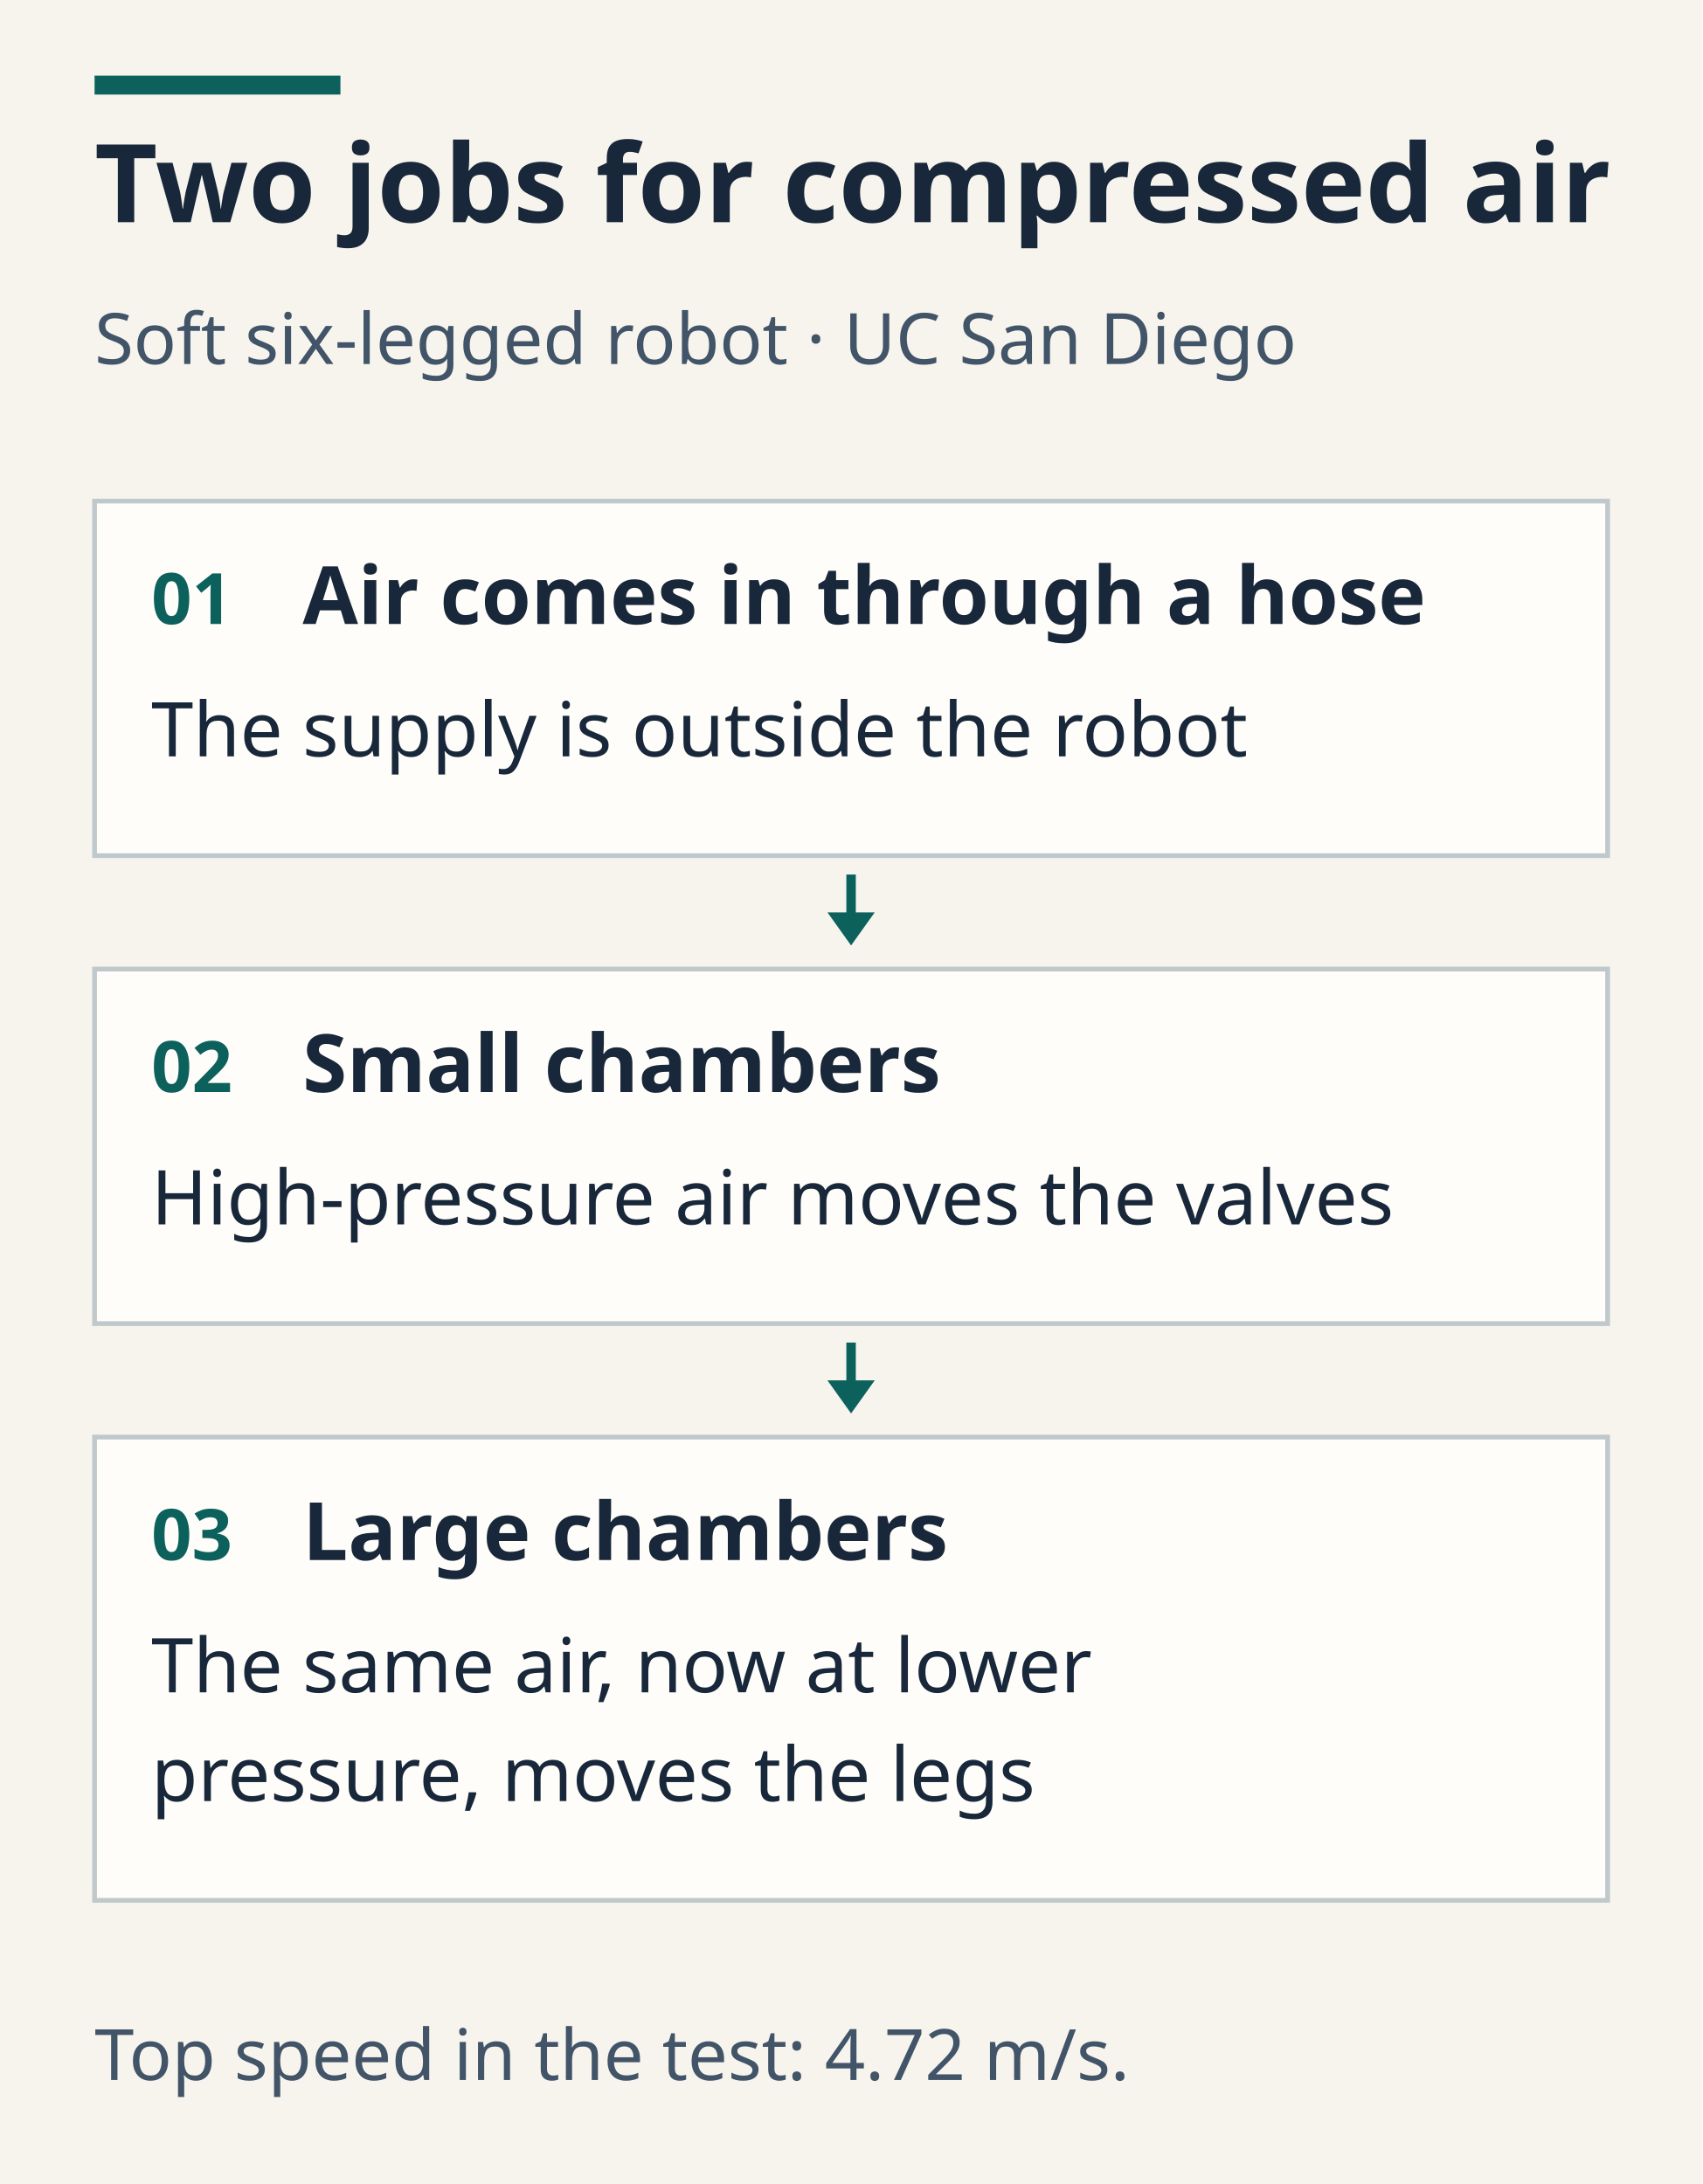
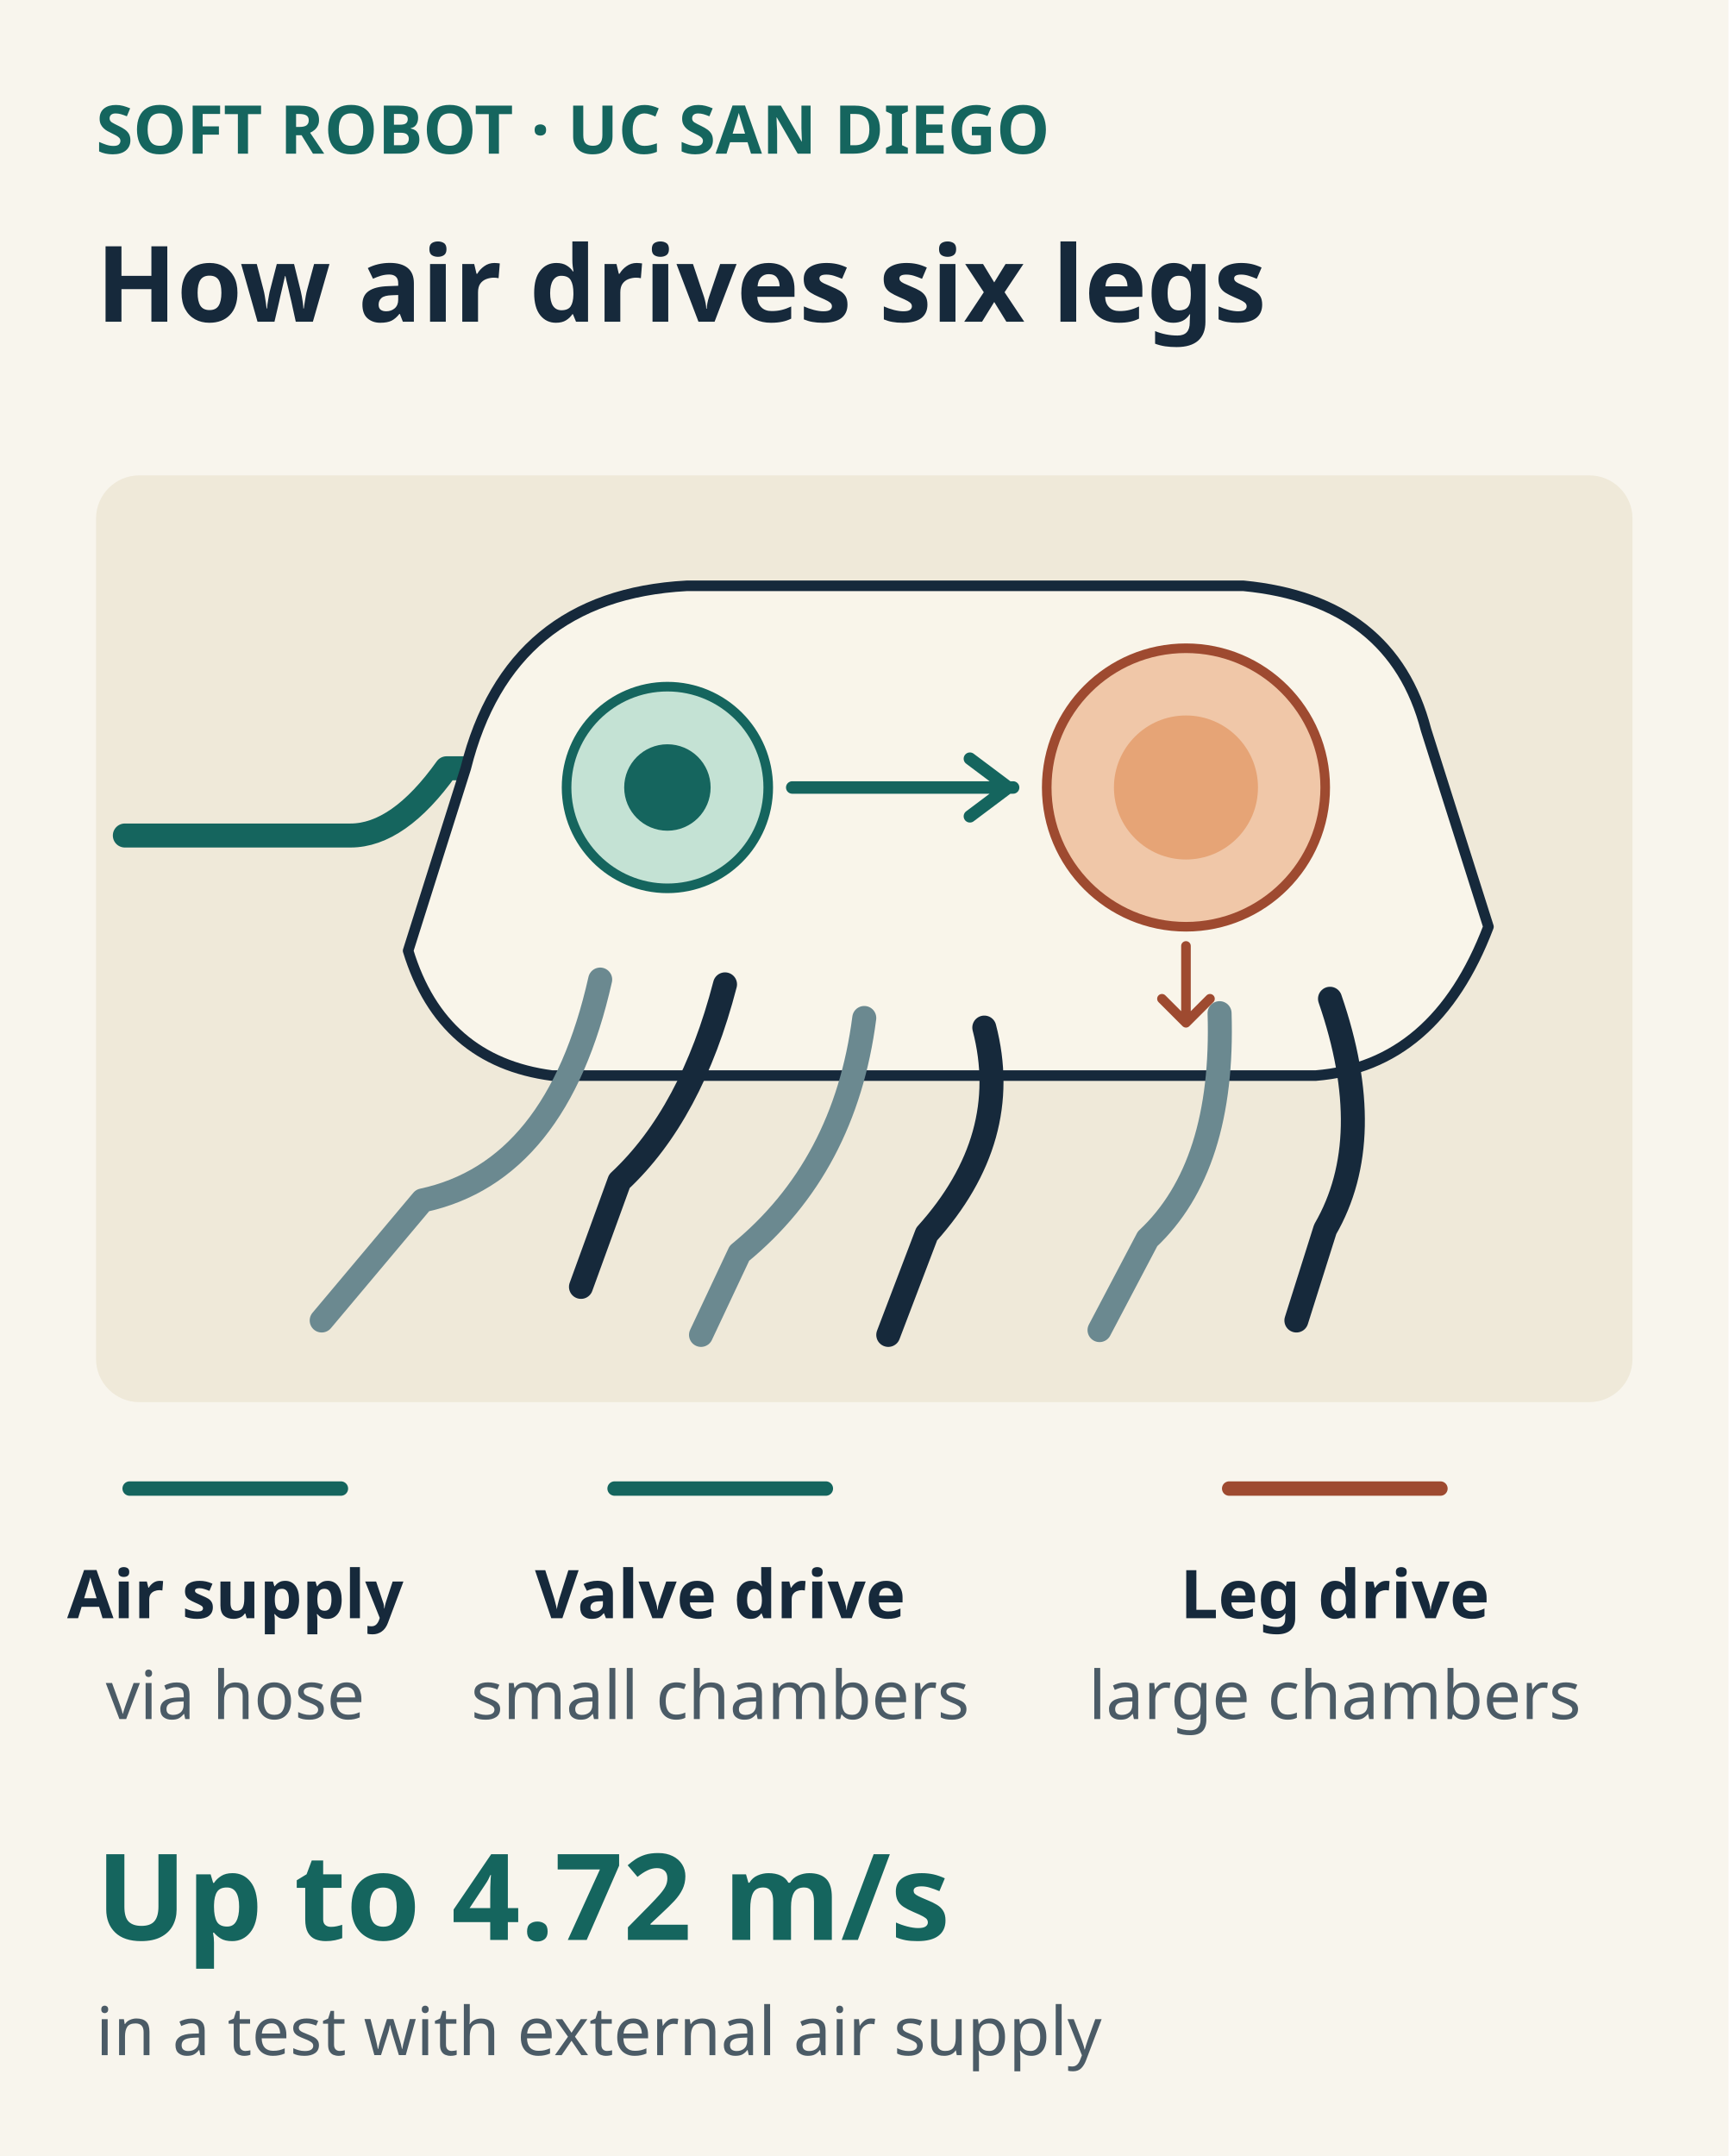
- <svg xmlns="http://www.w3.org/2000/svg" width="360" lang="en" role="img" aria-labelledby="title desc" font-family="Noto Sans, Arial, sans-serif" height="462" viewBox="0 0 360 462">
-   <rect id="paper" x="0" y="0" width="360" height="462" fill="#F7F4ED" data-role="background" />
-   <rect id="rule" x="20" y="16" width="52" height="4" fill="#0D615D" />
-   <text id="head0" x="20" y="47" font-size="23" fill="#18283A" font-weight="700">Two jobs for compressed air</text>
-   <text id="subtitle" x="20" y="77" font-size="15" fill="#425468" font-weight="400">Soft six-legged robot · UC San Diego</text>
-   <rect id="panel0" x="20" y="106" width="320" height="75" fill="#FFFDF9" stroke="#BFC8CB" stroke-width="1" data-role="panel" />
-   <text id="k0" x="32" y="132" font-size="15" fill="#0D615D" font-weight="700" data-panel="panel0">01</text>
-   <text id="label0" x="64" y="132" font-size="17" fill="#18283A" font-weight="700" data-panel="panel0">Air comes in through a hose</text>
-   <text id="row0-0" x="32" y="160" font-size="16" fill="#18283A" font-weight="400" data-panel="panel0">The supply is outside the robot</text>
-   <path id="arrow0" d="M179 185 H181 V193 H185 L180 200 L175 193 H179 Z" fill="#0D615D" />
-   <rect id="panel1" x="20" y="205" width="320" height="75" fill="#FFFDF9" stroke="#BFC8CB" stroke-width="1" data-role="panel" />
-   <text id="k1" x="32" y="231" font-size="15" fill="#0D615D" font-weight="700" data-panel="panel1">02</text>
-   <text id="label1" x="64" y="231" font-size="17" fill="#18283A" font-weight="700" data-panel="panel1">Small chambers</text>
-   <text id="row1-0" x="32" y="259" font-size="16" fill="#18283A" font-weight="400" data-panel="panel1">High-pressure air moves the valves</text>
-   <path id="arrow1" d="M179 284 H181 V292 H185 L180 299 L175 292 H179 Z" fill="#0D615D" />
-   <rect id="panel2" x="20" y="304" width="320" height="98" fill="#FFFDF9" stroke="#BFC8CB" stroke-width="1" data-role="panel" />
-   <text id="k2" x="32" y="330" font-size="15" fill="#0D615D" font-weight="700" data-panel="panel2">03</text>
-   <text id="label2" x="64" y="330" font-size="17" fill="#18283A" font-weight="700" data-panel="panel2">Large chambers</text>
-   <text id="row2-0" x="32" y="358" font-size="16" fill="#18283A" font-weight="400" data-panel="panel2">The same air, now at lower</text>
-   <text id="row2-1" x="32" y="381" font-size="16" fill="#18283A" font-weight="400" data-panel="panel2">pressure, moves the legs</text>
-   <text id="note0" x="20" y="440" font-size="15" fill="#425468" font-weight="400">Top speed in the test: 4.72 m/s.</text>
+ <svg xmlns="http://www.w3.org/2000/svg" width="360" height="449" viewBox="0 0 360 449" role="img" lang="en" aria-labelledby="title desc" font-family="Noto Sans, Arial, sans-serif">
+   <rect id="rect1" data-zone="background" x="0" y="0" width="360" height="449" fill="#F8F5ED" rx="0" />
+   <text id="text2" data-zone="text" x="20" y="32" fill="#15655E" font-size="14" font-weight="700" text-anchor="start">SOFT ROBOT · UC SAN DIEGO</text>
+   <text id="text3" data-zone="text" x="20" y="67" fill="#16293B" font-size="22" font-weight="700" text-anchor="start">How air drives six legs</text>
+   <rect id="rect4" data-zone="background" x="20" y="99" width="320" height="193" fill="#EFE9D9" rx="9" />
+   <path id="path5" data-zone="art" d="M26 174 H73 Q83 174 93 160 H107" fill="none" stroke="#15655E" stroke-width="5" stroke-linecap="round" stroke-linejoin="round" />
+   <path id="path6" data-zone="art" d="M97 160 Q106 124 143 122 H259 Q290 125 297 152 L310 193 Q299 222 274 224 H115 Q92 221 85 198 Z" fill="#F9F5EA" stroke="#16293B" stroke-width="2.2" stroke-linecap="round" stroke-linejoin="round" />
+   <path id="path7" data-zone="art" d="M125 204 Q116 244 88 250 L67 275" fill="none" stroke="#6B8990" stroke-width="5" stroke-linecap="round" stroke-linejoin="round" />
+   <path id="path8" data-zone="art" d="M180 212 Q176 243 154 261 L146 278" fill="none" stroke="#6B8990" stroke-width="5" stroke-linecap="round" stroke-linejoin="round" />
+   <path id="path9" data-zone="art" d="M254 211 Q255 243 239 258 L229 277" fill="none" stroke="#6B8990" stroke-width="5" stroke-linecap="round" stroke-linejoin="round" />
+   <path id="path10" data-zone="art" d="M151 205 Q144 232 129 246 L121 268" fill="none" stroke="#16293B" stroke-width="5" stroke-linecap="round" stroke-linejoin="round" />
+   <path id="path11" data-zone="art" d="M205 214 Q211 237 193 257 L185 278" fill="none" stroke="#16293B" stroke-width="5" stroke-linecap="round" stroke-linejoin="round" />
+   <path id="path12" data-zone="art" d="M277 208 Q287 237 276 256 L270 275" fill="none" stroke="#16293B" stroke-width="5" stroke-linecap="round" stroke-linejoin="round" />
+   <circle id="circle13" data-zone="art" cx="139" cy="164" r="21" fill="#C4E2D4" stroke="#15655E" stroke-width="2" />
+   <circle id="circle14" data-zone="art" cx="139" cy="164" r="9" fill="#15655E" />
+   <path id="path15" data-zone="art" d="M165 164 H211 M202 158 L210 164 L202 170" fill="none" stroke="#15655E" stroke-width="2.6" stroke-linecap="round" stroke-linejoin="round" />
+   <circle id="circle16" data-zone="art" cx="247" cy="164" r="29" fill="#F0C7A8" stroke="#9E4A30" stroke-width="2" />
+   <circle id="circle17" data-zone="art" cx="247" cy="164" r="15" fill="#E6A476" />
+   <path id="path18" data-zone="art" d="M247 197 V212 M242 208 L247 213 L252 208" fill="none" stroke="#9E4A30" stroke-width="2" stroke-linecap="round" stroke-linejoin="round" />
+   <path id="path19" data-zone="art" d="M27 310 H71" fill="none" stroke="#15655E" stroke-width="3" stroke-linecap="round" stroke-linejoin="round" />
+   <text id="text20" data-zone="text" x="49" y="337" fill="#16293B" font-size="14" font-weight="700" text-anchor="middle">Air supply</text>
+   <text id="text21" data-zone="text" x="49" y="358" fill="#4B5B66" font-size="14" font-weight="400" text-anchor="middle">via hose</text>
+   <path id="path22" data-zone="art" d="M128 310 H172" fill="none" stroke="#15655E" stroke-width="3" stroke-linecap="round" stroke-linejoin="round" />
+   <text id="text23" data-zone="text" x="150" y="337" fill="#16293B" font-size="14" font-weight="700" text-anchor="middle">Valve drive</text>
+   <text id="text24" data-zone="text" x="150" y="358" fill="#4B5B66" font-size="14" font-weight="400" text-anchor="middle">small chambers</text>
+   <path id="path25" data-zone="art" d="M256 310 H300" fill="none" stroke="#9E4A30" stroke-width="3" stroke-linecap="round" stroke-linejoin="round" />
+   <text id="text26" data-zone="text" x="278" y="337" fill="#16293B" font-size="14" font-weight="700" text-anchor="middle">Leg drive</text>
+   <text id="text27" data-zone="text" x="278" y="358" fill="#4B5B66" font-size="14" font-weight="400" text-anchor="middle">large chambers</text>
+   <text id="text28" data-zone="text" x="20" y="404" fill="#15655E" font-size="25" font-weight="700" text-anchor="start">Up to 4.72 m/s</text>
+   <text id="text29" data-zone="text" x="20" y="428" fill="#4B5B66" font-size="14" font-weight="400" text-anchor="start">in a test with external air supply</text>
</svg>
